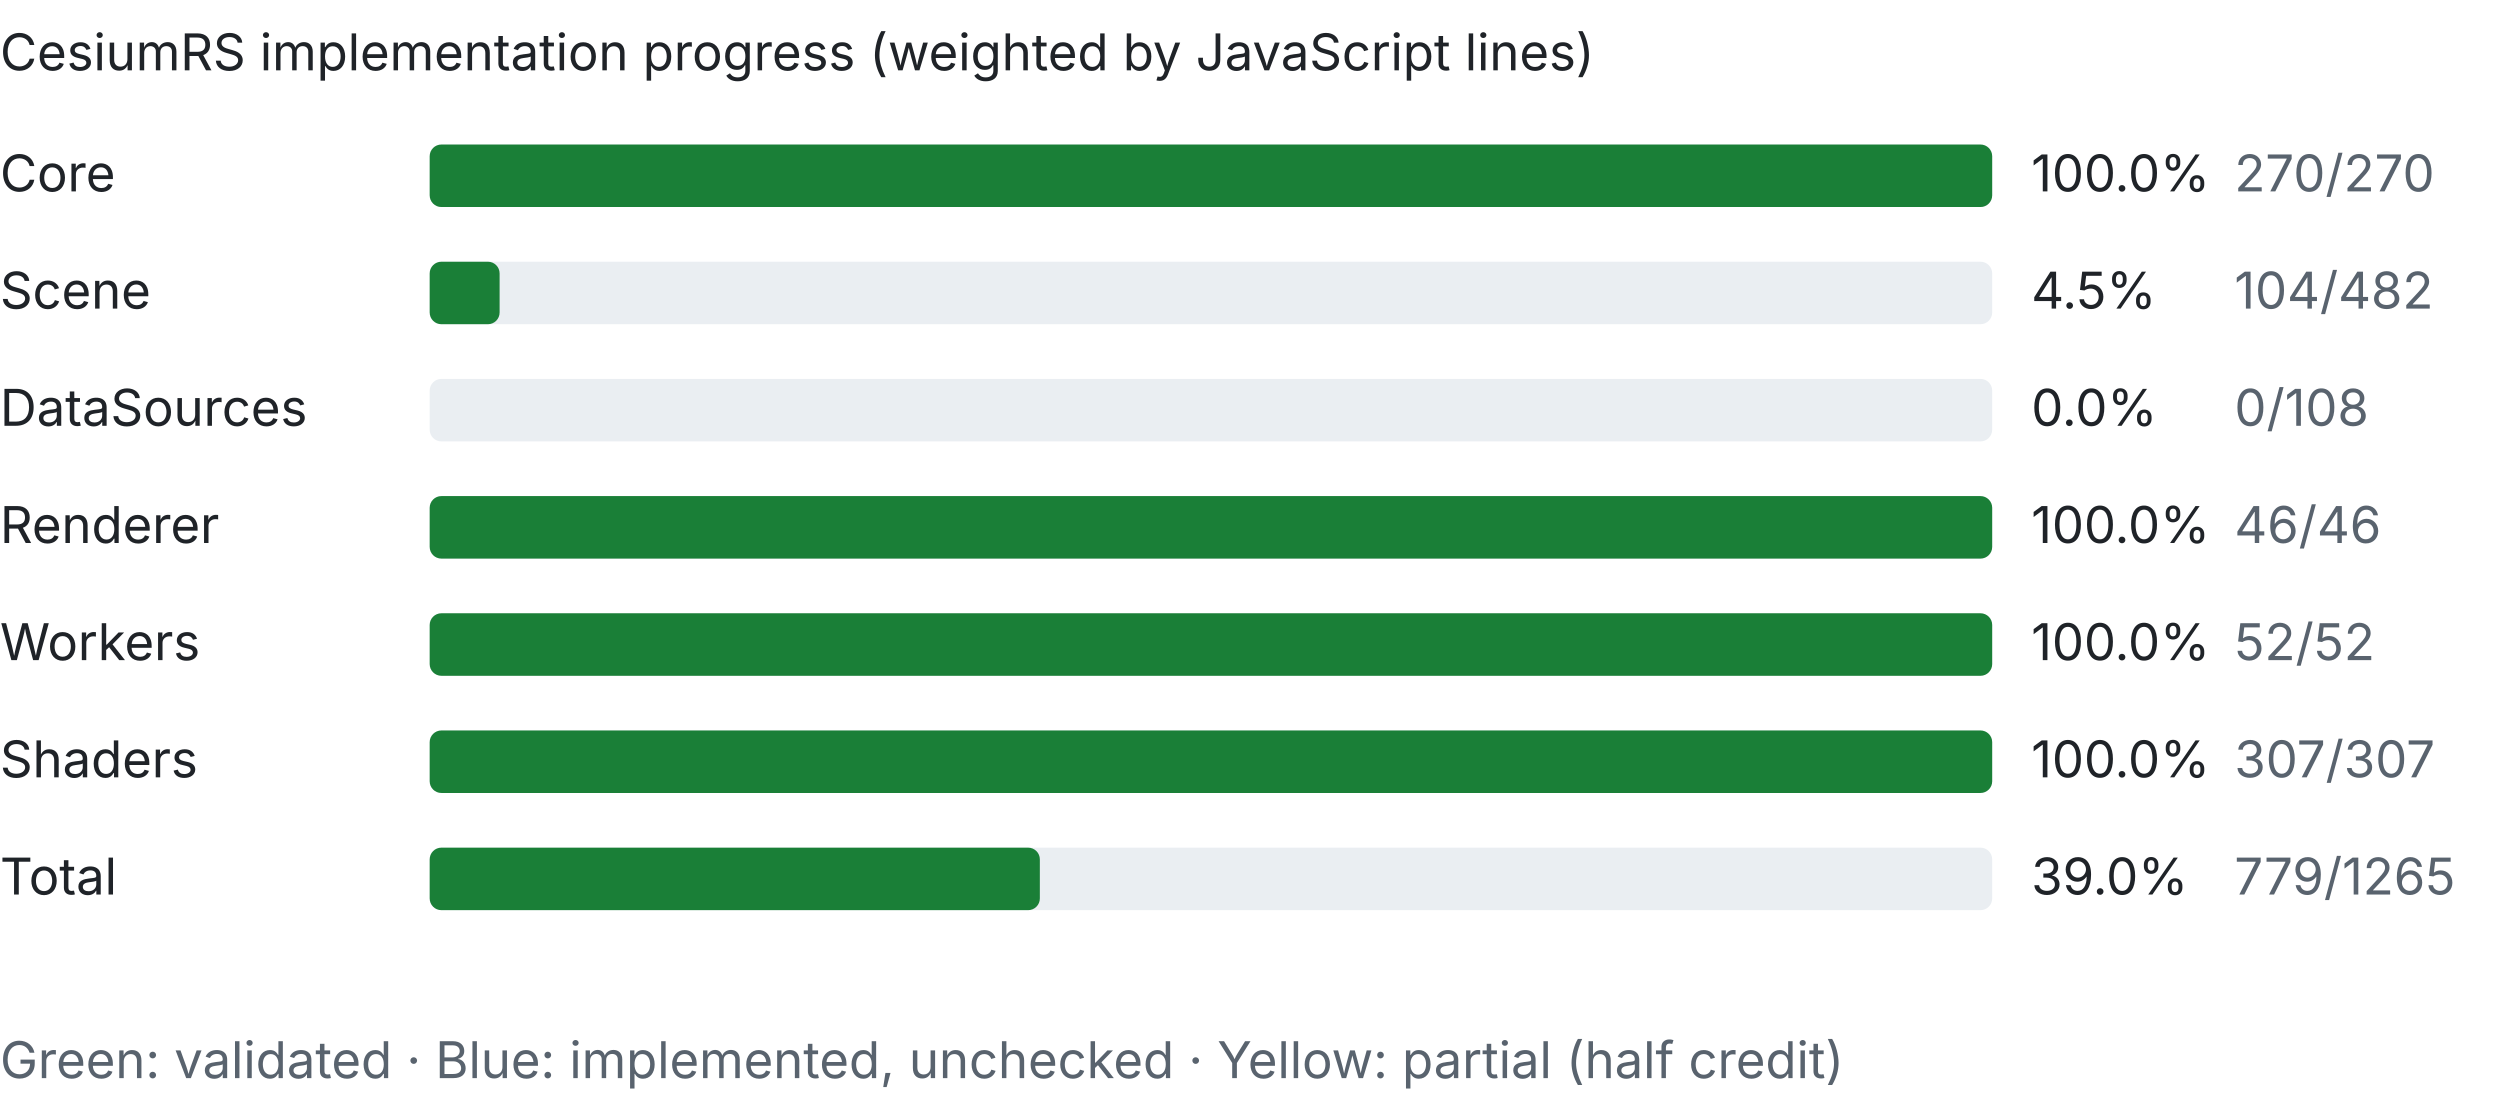
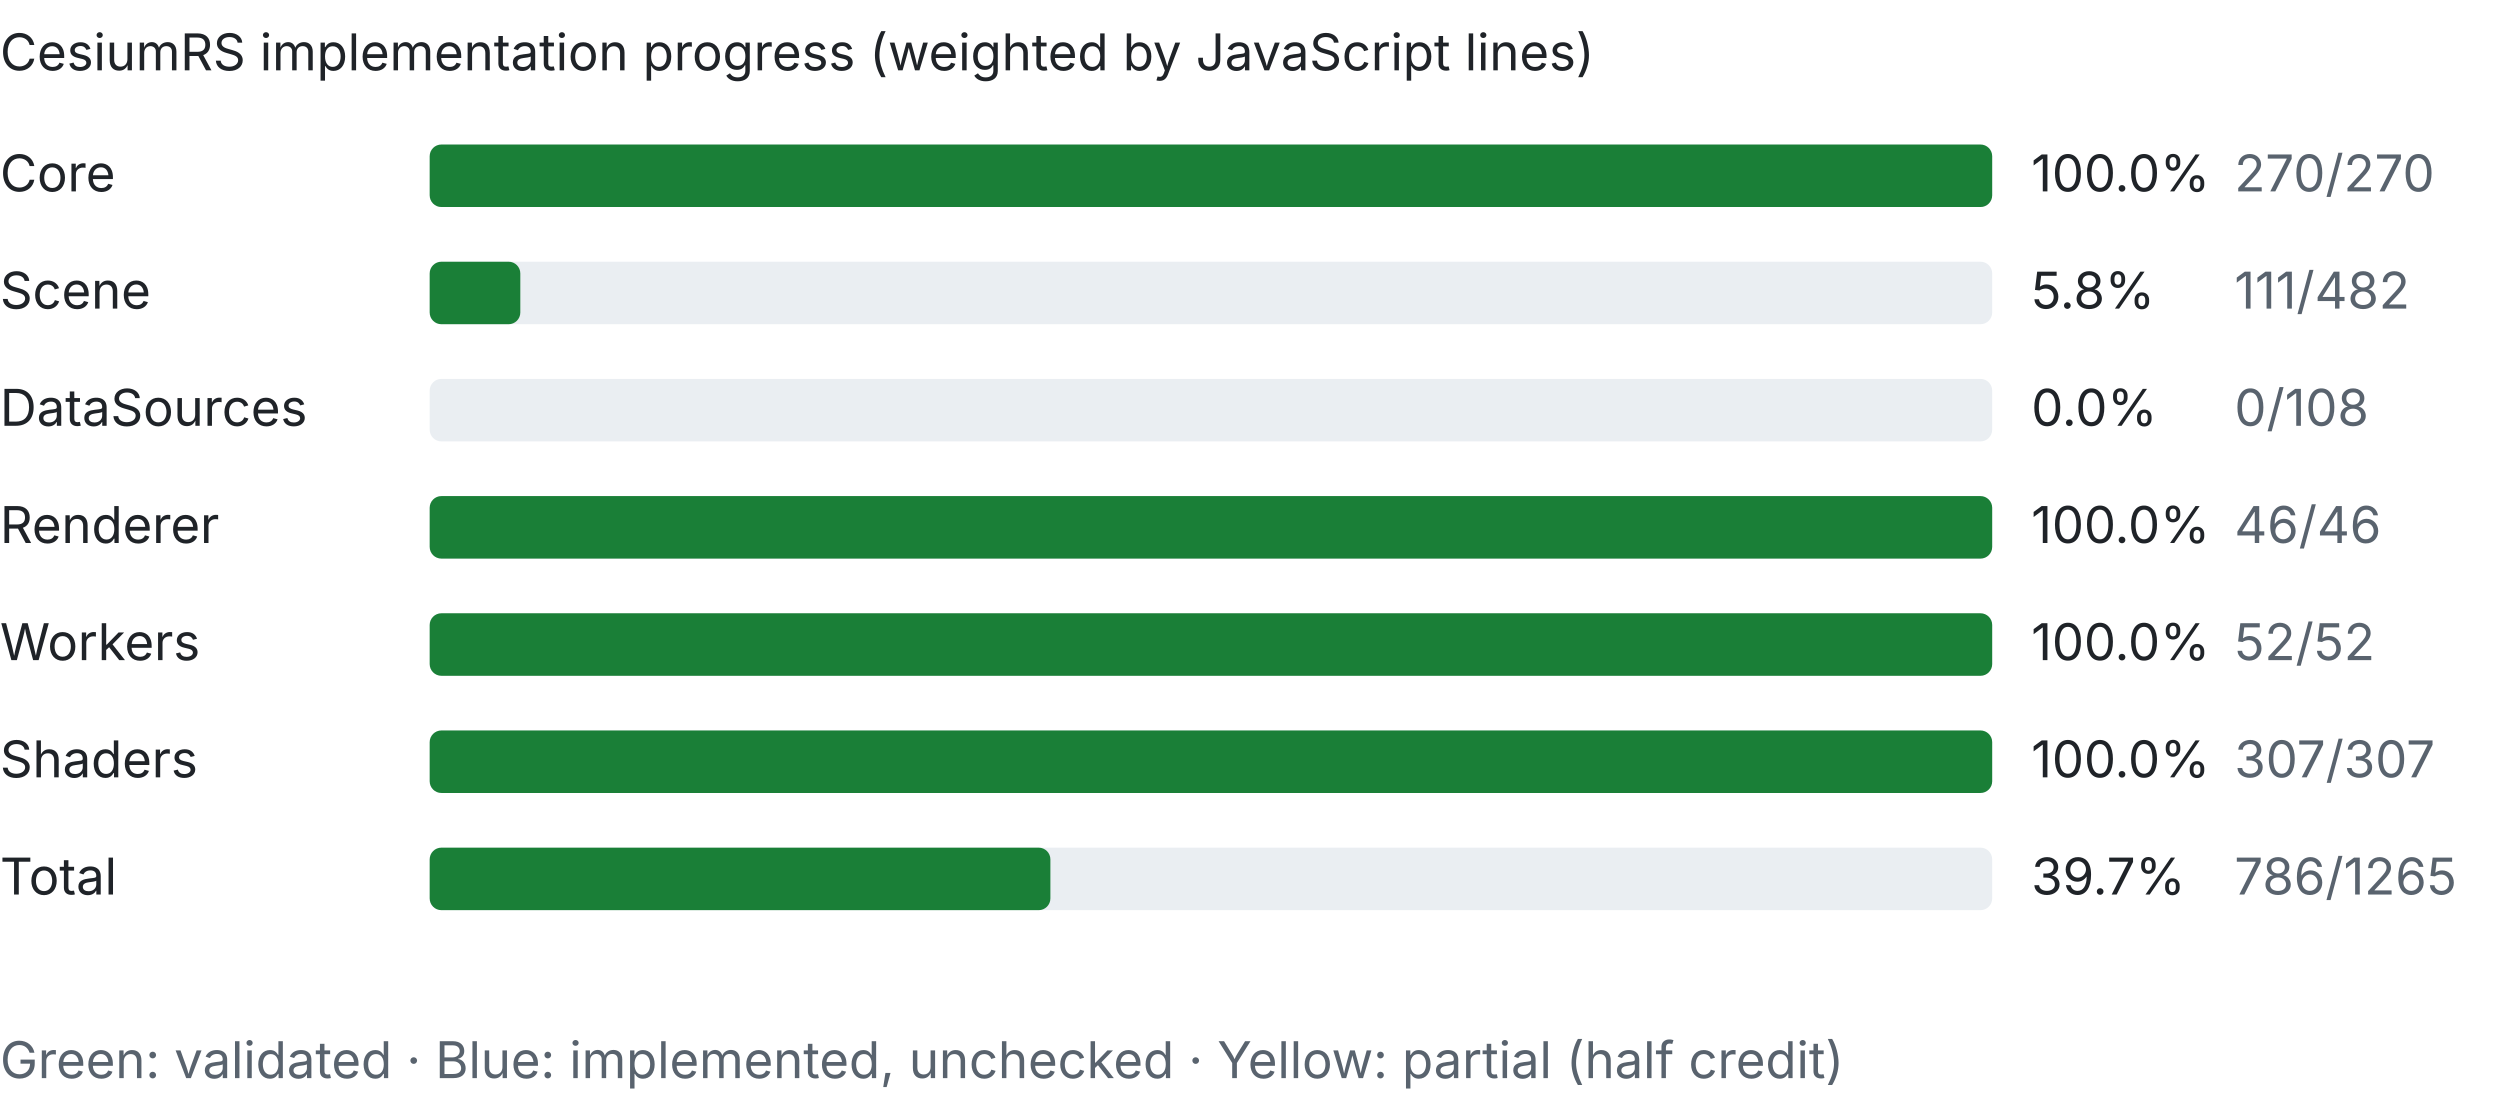
<svg xmlns="http://www.w3.org/2000/svg" width="640" height="281" viewBox="0 0 640 281">
  <style>text{font:13px system-ui,-apple-system,Segoe UI,sans-serif;fill:#1f2328}.dim{fill:#59636e}.bg{fill:#eaeef2}.done{fill:#1a7f37}.part{fill:#d4a72c}.unchecked{fill:#0969da}@media (prefers-color-scheme:dark){text{fill:#e6edf3}.dim{fill:#9198a1}.bg{fill:#30363d}.done{fill:#3fb950}}</style>
  <text x="0" y="18" font-weight="600">CesiumRS implementation progress (weighted by JavaScript lines)</text>
  <text x="0" y="49">Core</text>
  <rect class="bg" x="110" y="37" width="400" height="16" rx="3" />
  <rect class="done" x="110" y="37" width="400.0" height="16" rx="3" />
  <text x="520" y="49">100.0%</text>
  <text class="dim" x="572" y="49">270/270</text>
  <text x="0" y="79">Scene</text>
  <rect class="bg" x="110" y="67" width="400" height="16" rx="3" />
-   <rect class="done" x="110" y="67" width="17.9" height="16" rx="3" />
-   <text x="520" y="79">4.5%</text>
-   <text class="dim" x="572" y="79">104/482</text>
+   <rect class="done" x="110" y="67" width="23.2" height="16" rx="3" />
+   <text x="520" y="79">5.8%</text>
+   <text class="dim" x="572" y="79">111/482</text>
  <text x="0" y="109">DataSources</text>
  <rect class="bg" x="110" y="97" width="400" height="16" rx="3" />
  <rect class="done" x="110" y="97" width="0.0" height="16" rx="3" />
  <text x="520" y="109">0.0%</text>
  <text class="dim" x="572" y="109">0/108</text>
  <text x="0" y="139">Renderer</text>
  <rect class="bg" x="110" y="127" width="400" height="16" rx="3" />
  <rect class="done" x="110" y="127" width="400.0" height="16" rx="3" />
  <text x="520" y="139">100.0%</text>
  <text class="dim" x="572" y="139">46/46</text>
  <text x="0" y="169">Workers</text>
  <rect class="bg" x="110" y="157" width="400" height="16" rx="3" />
  <rect class="done" x="110" y="157" width="400.0" height="16" rx="3" />
  <text x="520" y="169">100.0%</text>
  <text class="dim" x="572" y="169">52/52</text>
  <text x="0" y="199">Shaders</text>
  <rect class="bg" x="110" y="187" width="400" height="16" rx="3" />
  <rect class="done" x="110" y="187" width="400.0" height="16" rx="3" />
  <text x="520" y="199">100.0%</text>
  <text class="dim" x="572" y="199">307/307</text>
  <text x="0" y="229" font-weight="600">Total</text>
  <rect class="bg" x="110" y="217" width="400" height="16" rx="3" />
-   <rect class="done" x="110" y="217" width="156.2" height="16" rx="3" />
-   <text x="520" y="229" font-weight="600">39.0%</text>
-   <text class="dim" x="572" y="229">779/1265</text>
+   <rect class="done" x="110" y="217" width="158.9" height="16" rx="3" />
+   <text x="520" y="229" font-weight="600">39.7%</text>
+   <text class="dim" x="572" y="229">786/1265</text>
  <text class="dim" x="0" y="276">Green: validated · Blue: implemented, unchecked · Yellow: partial (half credit)</text>
</svg>
